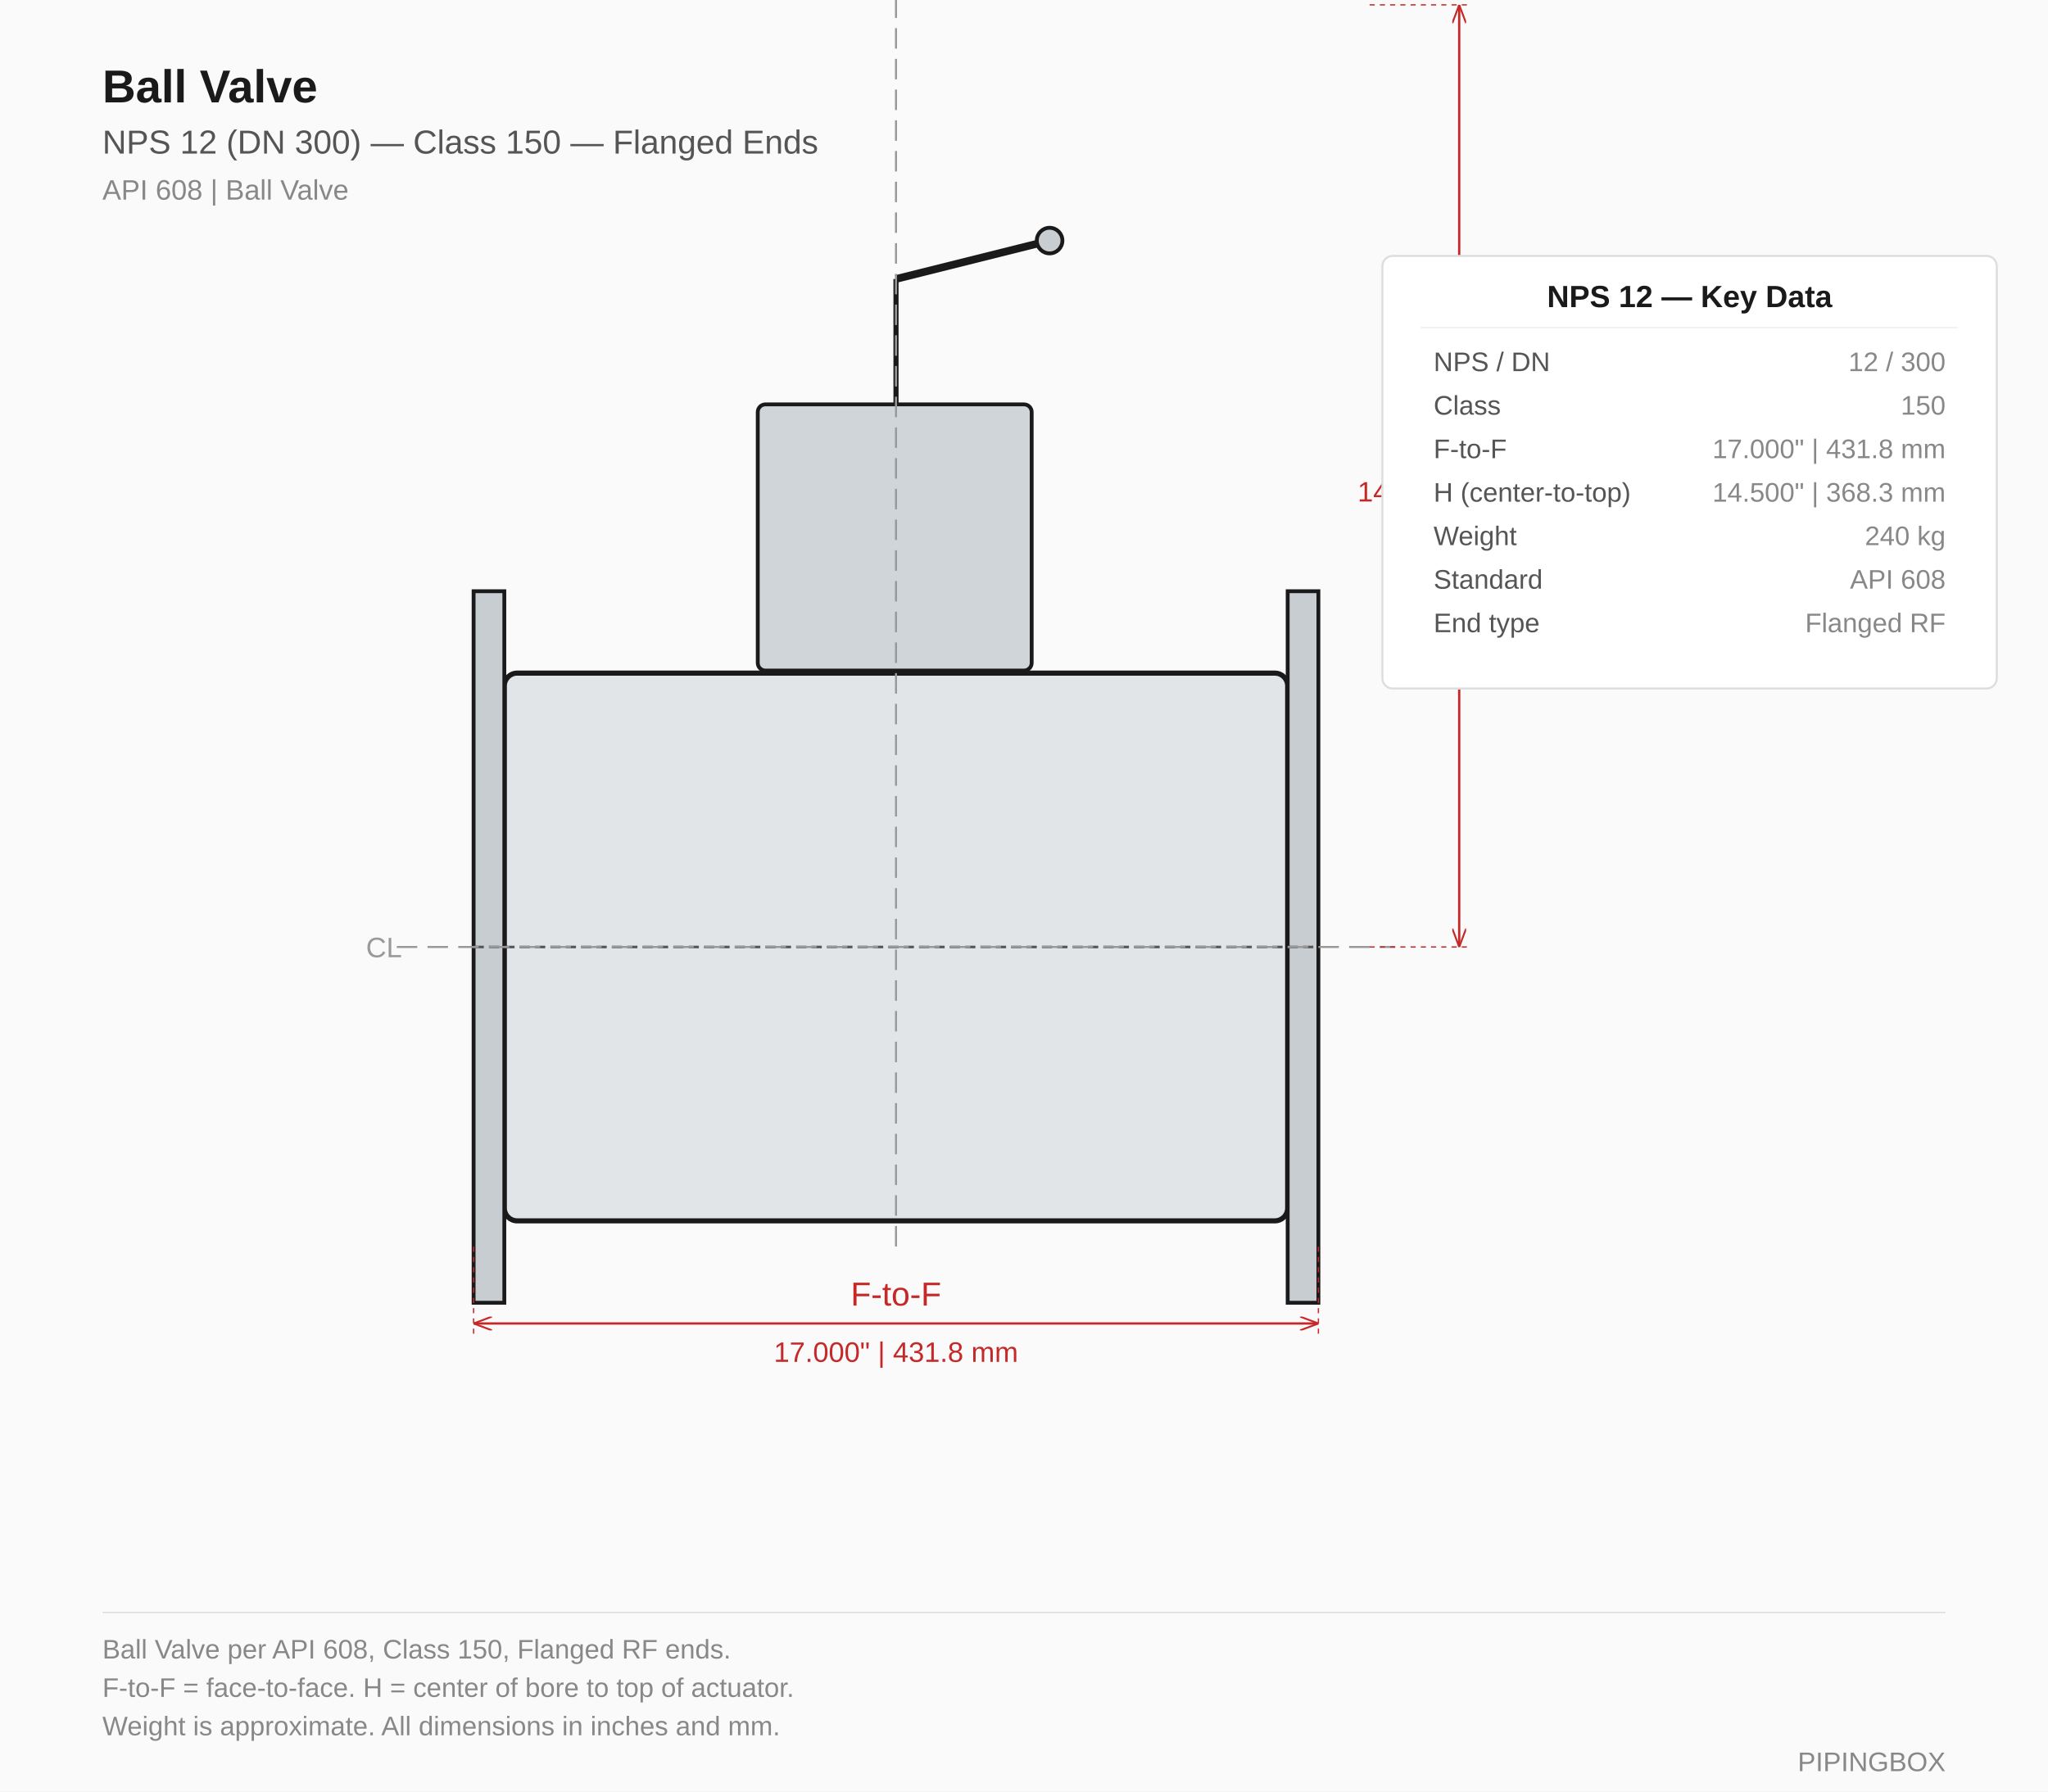
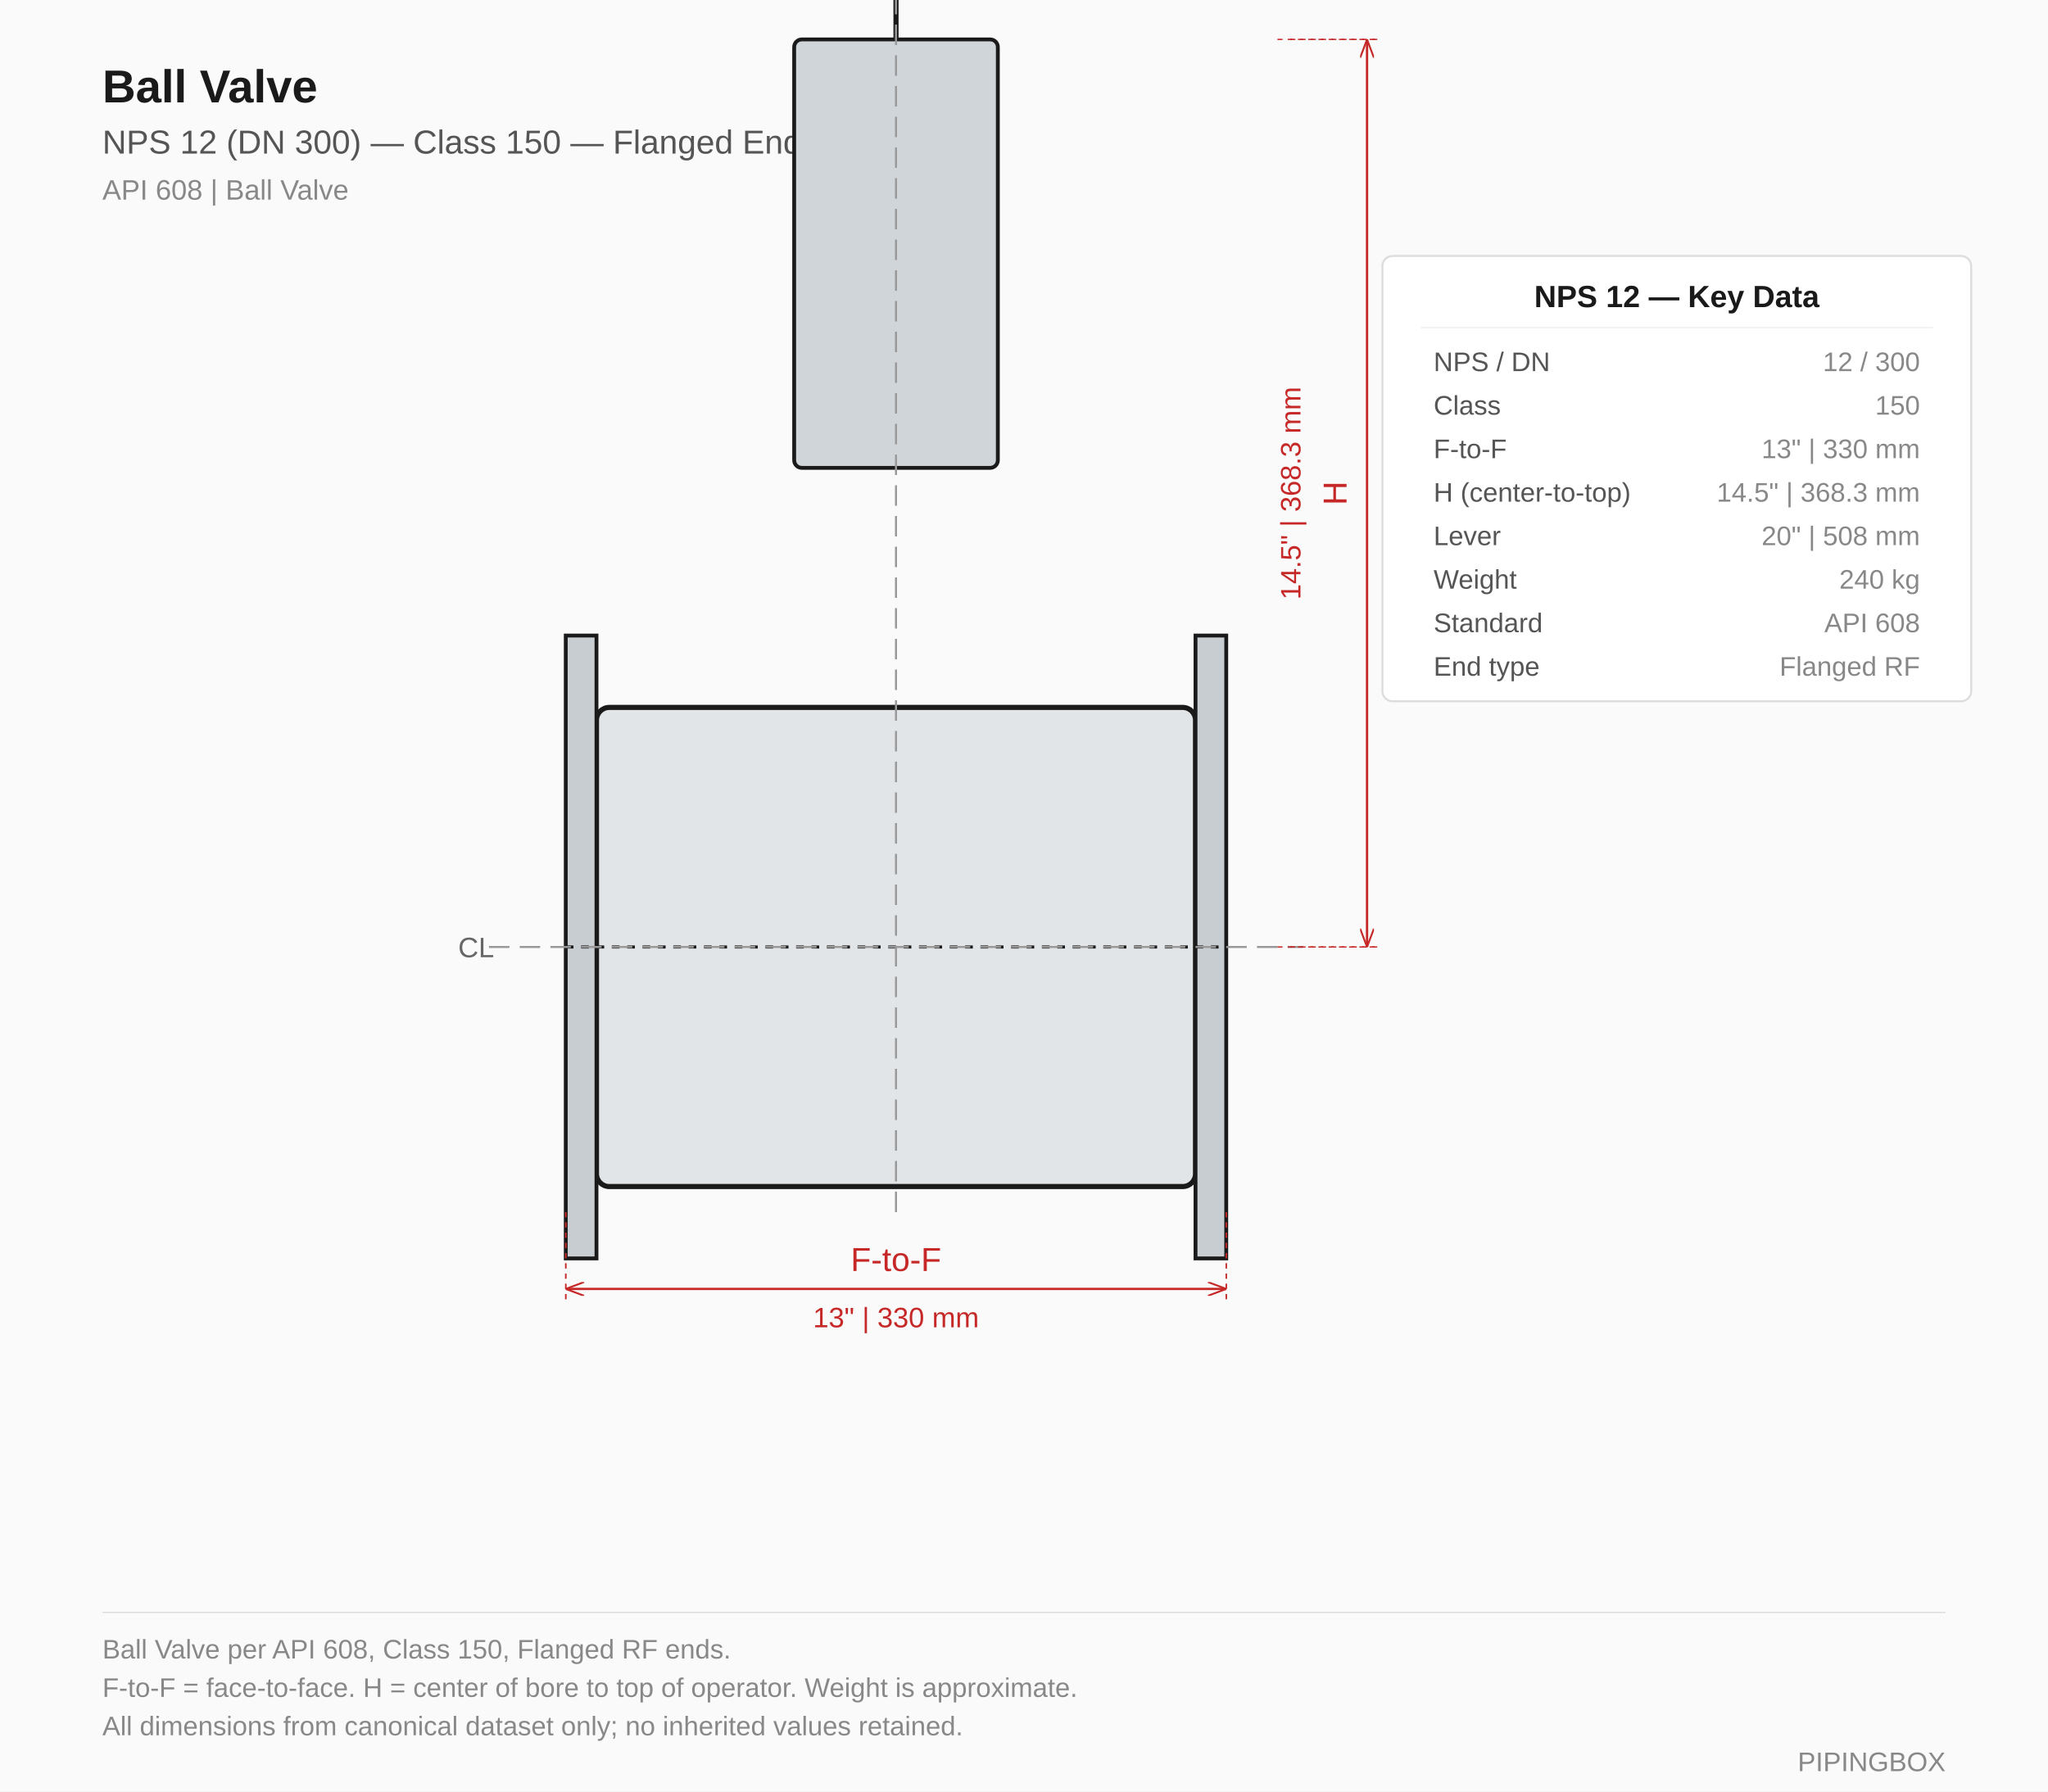
<svg xmlns="http://www.w3.org/2000/svg" viewBox="0 0 800 700" width="800" height="700">
  <defs>
    <style>
    .profile{stroke:#1a1a1a;stroke-width:2;fill:#e2e5e8}
-     .bore{stroke:#555;stroke-width:1;fill:none;stroke-dasharray:4 2}
+     .profile2{stroke:#1a1a1a;stroke-width:1.6;fill:#d0d5da}
+     .winding{stroke:#555;stroke-width:1;fill:none}
    .centerline{stroke:#999;stroke-width:.8;stroke-dasharray:8 4;fill:none}
    .dim-line{stroke:#c62828;stroke-width:.9;fill:none}
    .dim-text{font-family:'Segoe UI',Arial,sans-serif;font-size:13px;fill:#c62828;text-anchor:middle}
    .dim-sub{font-family:'Segoe UI',Arial,sans-serif;font-size:11px;fill:#c62828;text-anchor:middle}
    .title{font-family:'Segoe UI',Arial,sans-serif;font-size:18px;font-weight:600;fill:#1a1a1a}
    .subtitle{font-family:'Segoe UI',Arial,sans-serif;font-size:13px;fill:#555}
    .std-ref{font-family:'Segoe UI',Arial,sans-serif;font-size:11px;fill:#888}
    .note{font-family:'Segoe UI',Arial,sans-serif;font-size:10.5px;fill:#888}
-     .label{font-family:'Segoe UI',Arial,sans-serif;font-size:11px;fill:#999;text-anchor:middle}
+     .label{font-family:'Segoe UI',Arial,sans-serif;font-size:11px;fill:#666;text-anchor:middle}
    .tbl-hdr{font-family:'Segoe UI',Arial,sans-serif;font-size:12px;fill:#1a1a1a;font-weight:600;text-anchor:middle}
    .tbl-key{font-family:'Segoe UI',Arial,sans-serif;font-size:10.5px;fill:#555;text-anchor:start}
    .tbl-val{font-family:'Segoe UI',Arial,sans-serif;font-size:10.5px;fill:#888;text-anchor:end}
+     .bore{stroke:#1a1a1a;stroke-width:1.2;stroke-dasharray:3 3;fill:none}
  </style>
    <marker id="as" markerWidth="8" markerHeight="6" refX="0" refY="3" orient="auto">
      <path d="M8,0 L0,3 L8,6" fill="none" stroke="#c62828" stroke-width=".8" />
    </marker>
    <marker id="ae" markerWidth="8" markerHeight="6" refX="8" refY="3" orient="auto">
      <path d="M0,0 L8,3 L0,6" fill="none" stroke="#c62828" stroke-width=".8" />
    </marker>
  </defs>
  <rect width="800" height="700" fill="#fafafa" />
  <text x="40" y="40" class="title">Ball Valve</text>
  <text x="40" y="60" class="subtitle">NPS 12 (DN 300) — Class 150 — Flanged Ends</text>
  <text x="40" y="78" class="std-ref">API 608 | Ball Valve</text>
-   <rect x="197" y="263" width="306" height="214" rx="5" class="profile" />
-   <rect x="185" y="231" width="12" height="278" fill="#c8cdd2" stroke="#1a1a1a" stroke-width="1.5" />
-   <rect x="503" y="231" width="12" height="278" fill="#c8cdd2" stroke="#1a1a1a" stroke-width="1.5" />
-   <line x1="185" y1="370" x2="515" y2="370" class="bore" />
-   <rect x="296" y="158" width="107" height="104" rx="3" fill="#d0d5da" stroke="#1a1a1a" stroke-width="1.5" />
-   <line x1="350" y1="158" x2="350" y2="109" stroke="#1a1a1a" stroke-width="2" />
-   <line x1="350" y1="109" x2="410" y2="94" stroke="#1a1a1a" stroke-width="3" />
-   <circle cx="410" cy="94" r="5" fill="#c8cdd2" stroke="#1a1a1a" stroke-width="1.5" />
-   <line x1="155" y1="370" x2="545" y2="370" class="centerline" />
-   <text x="150" y="374" class="label" text-anchor="end">CL</text>
-   <line x1="350" y1="487" x2="350" y2="-18" class="centerline" />
-   <line x1="185.0" y1="487.1" x2="185.0" y2="522.1" stroke="#c62828" stroke-width=".5" stroke-dasharray="2 2" />
-   <line x1="515.0" y1="487.1" x2="515.0" y2="522.1" stroke="#c62828" stroke-width=".5" stroke-dasharray="2 2" />
-   <line x1="185.0" y1="517.1" x2="515.0" y2="517.1" class="dim-line" marker-start="url(#as)" marker-end="url(#ae)" />
-   <text x="350" y="510.1" class="dim-text">F-to-F</text>
-   <text x="350" y="532.1" class="dim-sub">17.000" | 431.8 mm</text>
-   <line x1="535.0" y1="370" x2="575.0" y2="370" stroke="#c62828" stroke-width=".5" stroke-dasharray="2 2" />
-   <line x1="535.0" y1="1.9" x2="575.0" y2="1.9" stroke="#c62828" stroke-width=".5" stroke-dasharray="2 2" />
-   <line x1="570.0" y1="1.9" x2="570.0" y2="370" class="dim-line" marker-start="url(#as)" marker-end="url(#ae)" />
-   <text x="578.0" y="180.95" class="dim-text" text-anchor="start">H</text>
-   <text x="578.0" y="195.95" class="dim-sub" text-anchor="start">14.500" | 368.3 mm</text>
-   <rect x="540" y="100" width="240" height="169" rx="4" fill="white" stroke="#ddd" stroke-width=".8" />
-   <text x="660" y="120" class="tbl-hdr">NPS 12 — Key Data</text>
-   <line x1="555" y1="128" x2="765" y2="128" stroke="#eee" stroke-width=".5" />
+   <rect x="233" y="276.4" width="234" height="187.2" rx="5" class="profile" />
+   <rect x="221" y="248.32" width="12" height="243.36" fill="#c8cdd2" stroke="#1a1a1a" stroke-width="1.5" />
+   <rect x="467" y="248.32" width="12" height="243.36" fill="#c8cdd2" stroke="#1a1a1a" stroke-width="1.5" />
+   <line x1="221" y1="370" x2="479" y2="370" class="bore" />
+   <rect x="310.22" y="15.4" width="79.56" height="167.4" rx="3" fill="#d0d5da" stroke="#1a1a1a" stroke-width="1.5" />
+   <line x1="350" y1="15.4" x2="350" y2="-152" stroke="#1a1a1a" stroke-width="2" />
+   <line x1="350" y1="-152" x2="410" y2="-167" stroke="#1a1a1a" stroke-width="3" />
+   <circle cx="410" cy="-167" r="5" fill="#c8cdd2" stroke="#1a1a1a" stroke-width="1.5" />
+   <line x1="191" y1="370" x2="509" y2="370" class="centerline" />
+   <text x="186" y="374" class="label" text-anchor="end">CL</text>
+   <line x1="350" y1="473.6" x2="350" y2="-4.6" class="centerline" />
+   <line x1="221" y1="473.6" x2="221" y2="508.6" stroke="#c62828" stroke-width=".5" stroke-dasharray="2 2" />
+   <line x1="479" y1="473.6" x2="479" y2="508.6" stroke="#c62828" stroke-width=".5" stroke-dasharray="2 2" />
+   <line x1="221" y1="503.6" x2="479" y2="503.6" class="dim-line" marker-start="url(#as)" marker-end="url(#ae)" />
+   <text x="350" y="496.6" class="dim-text">F-to-F</text>
+   <text x="350" y="518.6" class="dim-sub">13" | 330 mm</text>
+   <line x1="221" y1="473.6" x2="221" y2="508.6" stroke="#c62828" stroke-width=".5" stroke-dasharray="2 2" />
+   <line x1="479" y1="473.6" x2="479" y2="508.6" stroke="#c62828" stroke-width=".5" stroke-dasharray="2 2" />
+   <line x1="499" y1="370" x2="539" y2="370" stroke="#c62828" stroke-width=".5" stroke-dasharray="2 2" />
+   <line x1="499" y1="15.4" x2="539" y2="15.4" stroke="#c62828" stroke-width=".5" stroke-dasharray="2 2" />
+   <line x1="534" y1="15.4" x2="534" y2="370" class="dim-line" marker-start="url(#as)" marker-end="url(#ae)" />
+   <text x="526" y="192.7" class="dim-text" transform="rotate(-90 526 192.7)">H</text>
+   <text x="508" y="192.7" class="dim-sub" transform="rotate(-90 508 192.7)">14.5" | 368.3 mm</text>
+   <line x1="504" y1="15.4" x2="539" y2="15.4" stroke="#c62828" stroke-width=".5" stroke-dasharray="2 2" />
+   <line x1="504" y1="370" x2="539" y2="370" stroke="#c62828" stroke-width=".5" stroke-dasharray="2 2" />
+   <rect x="540" y="100" width="230" height="174" rx="4" fill="white" stroke="#ddd" stroke-width=".8" />
+   <text x="655" y="120" class="tbl-hdr">NPS 12 — Key Data</text>
+   <line x1="555" y1="128" x2="755" y2="128" stroke="#eee" stroke-width=".5" />
  <text x="560" y="145" class="tbl-key">NPS / DN</text>
-   <text x="760" y="145" class="tbl-val">12 / 300</text>
+   <text x="750" y="145" class="tbl-val">12 / 300</text>
  <text x="560" y="162" class="tbl-key">Class</text>
-   <text x="760" y="162" class="tbl-val">150</text>
+   <text x="750" y="162" class="tbl-val">150</text>
  <text x="560" y="179" class="tbl-key">F-to-F</text>
-   <text x="760" y="179" class="tbl-val">17.000" | 431.8 mm</text>
+   <text x="750" y="179" class="tbl-val">13" | 330 mm</text>
  <text x="560" y="196" class="tbl-key">H (center-to-top)</text>
-   <text x="760" y="196" class="tbl-val">14.500" | 368.3 mm</text>
-   <text x="560" y="213" class="tbl-key">Weight</text>
-   <text x="760" y="213" class="tbl-val">240 kg</text>
-   <text x="560" y="230" class="tbl-key">Standard</text>
-   <text x="760" y="230" class="tbl-val">API 608</text>
-   <text x="560" y="247" class="tbl-key">End type</text>
-   <text x="760" y="247" class="tbl-val">Flanged RF</text>
+   <text x="750" y="196" class="tbl-val">14.5" | 368.3 mm</text>
+   <text x="560" y="213" class="tbl-key">Lever</text>
+   <text x="750" y="213" class="tbl-val">20" | 508 mm</text>
+   <text x="560" y="230" class="tbl-key">Weight</text>
+   <text x="750" y="230" class="tbl-val">240 kg</text>
+   <text x="560" y="247" class="tbl-key">Standard</text>
+   <text x="750" y="247" class="tbl-val">API 608</text>
+   <text x="560" y="264" class="tbl-key">End type</text>
+   <text x="750" y="264" class="tbl-val">Flanged RF</text>
  <line x1="40" y1="630" x2="760" y2="630" stroke="#ddd" stroke-width=".5" />
  <text x="40" y="648" class="note">Ball Valve per API 608, Class 150, Flanged RF ends.</text>
-   <text x="40" y="663" class="note">F-to-F = face-to-face. H = center of bore to top of actuator.</text>
-   <text x="40" y="678" class="note">Weight is approximate. All dimensions in inches and mm.</text>
+   <text x="40" y="663" class="note">F-to-F = face-to-face. H = center of bore to top of operator. Weight is approximate.</text>
+   <text x="40" y="678" class="note">All dimensions from canonical dataset only; no inherited values retained.</text>
  <text x="760" y="692" class="note" text-anchor="end" fill="#ccc">PIPINGBOX</text>
</svg>
